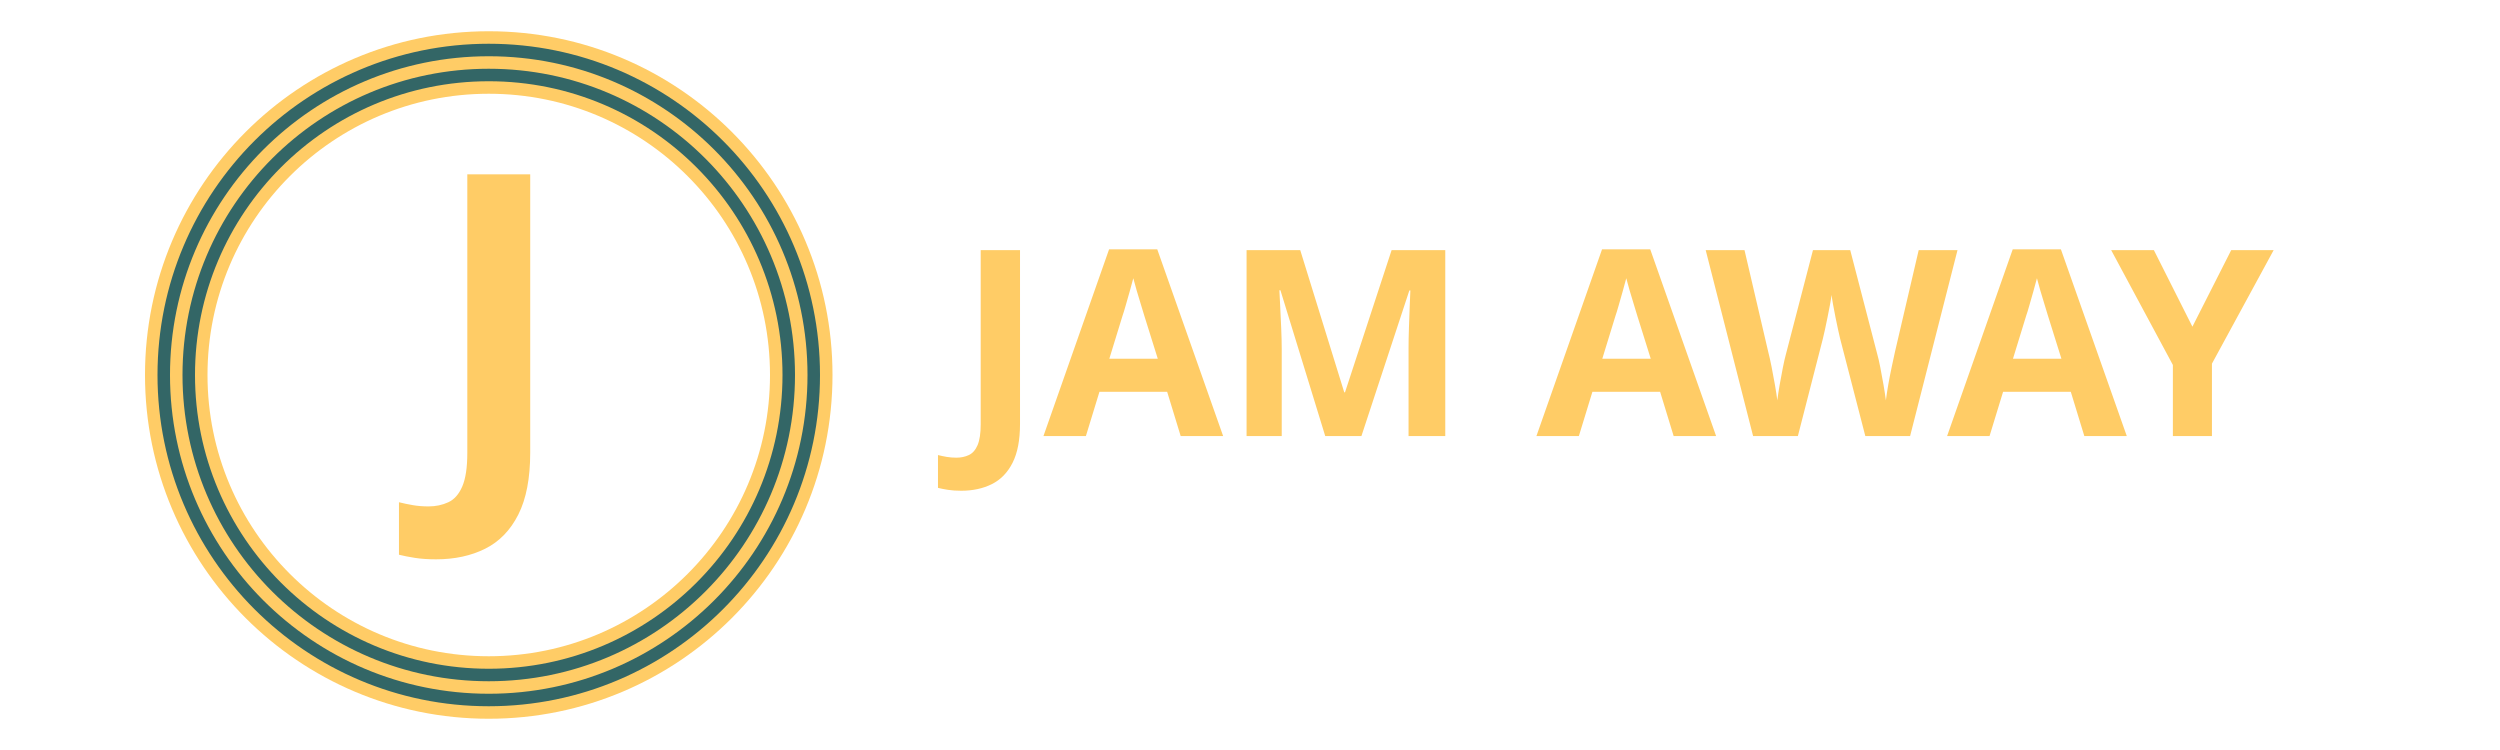
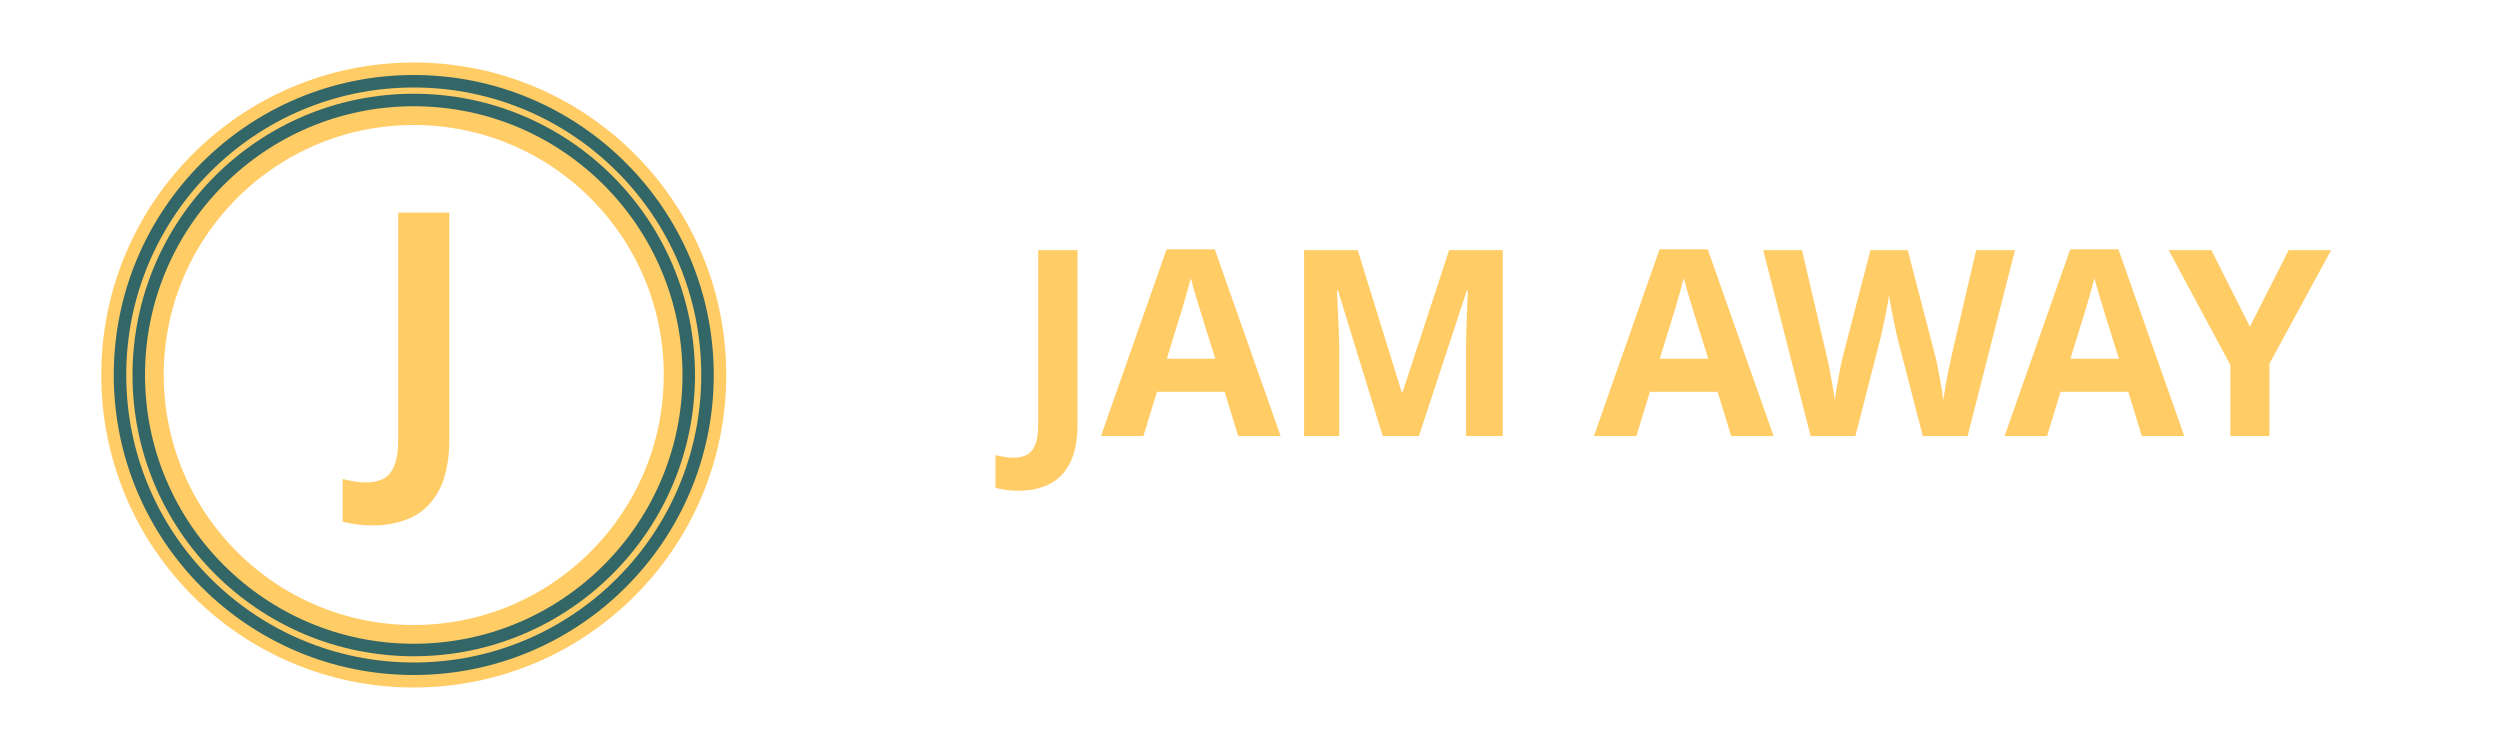
<svg xmlns="http://www.w3.org/2000/svg" width="166.6" height="49.98" viewBox="0 0 2000 600">
  <defs>
    <style>
      .cls-1, .cls-2 {
        fill: none;
      }

      .cls-1 {
        stroke: #fc6;
        stroke-width: 50px;
      }

      .cls-2 {
        stroke: #366;
        stroke-width: 10px;
      }

      .cls-3 {
        font-size: 208.333px;
      }

      .cls-3, .cls-4 {
        fill: #fc6;
        text-anchor: middle;
        font-family: "Lucida Grande";
        font-weight: 700;
      }

      .cls-4 {
-         font-size: 333.333px;
+         font-size: 270.833px;
      }
    </style>
  </defs>
-   <circle class="cls-1" cx="391" cy="300" r="250" />
-   <circle class="cls-2" cx="391" cy="300" r="240" />
-   <circle class="cls-2" cx="391" cy="300" r="260" />
-   <text id="JAM_AWAY" data-name="JAM AWAY" class="cls-3" x="1292.368" y="348.846">
-     <tspan x="1292.368">JAM AWAY</tspan>
+   <circle class="cls-1" cx="331" cy="300" r="225" />
+   <circle class="cls-2" cx="331" cy="300" r="235" />
+   <circle class="cls-2" cx="331" cy="300" r="220" />
+   <text id="JAM_AWAY" data-name="JAM AWAY" class="cls-3" x="1338.368" y="348.846">
+     <tspan x="1338.368">JAM AWAY</tspan>
  </text>
-   <text id="J" class="cls-4" x="399.012" y="377.462">
-     <tspan x="399.012">J</tspan>
+   <text id="J" class="cls-4" x="339.012" y="363.461">
+     <tspan x="339.012">J</tspan>
  </text>
</svg>
